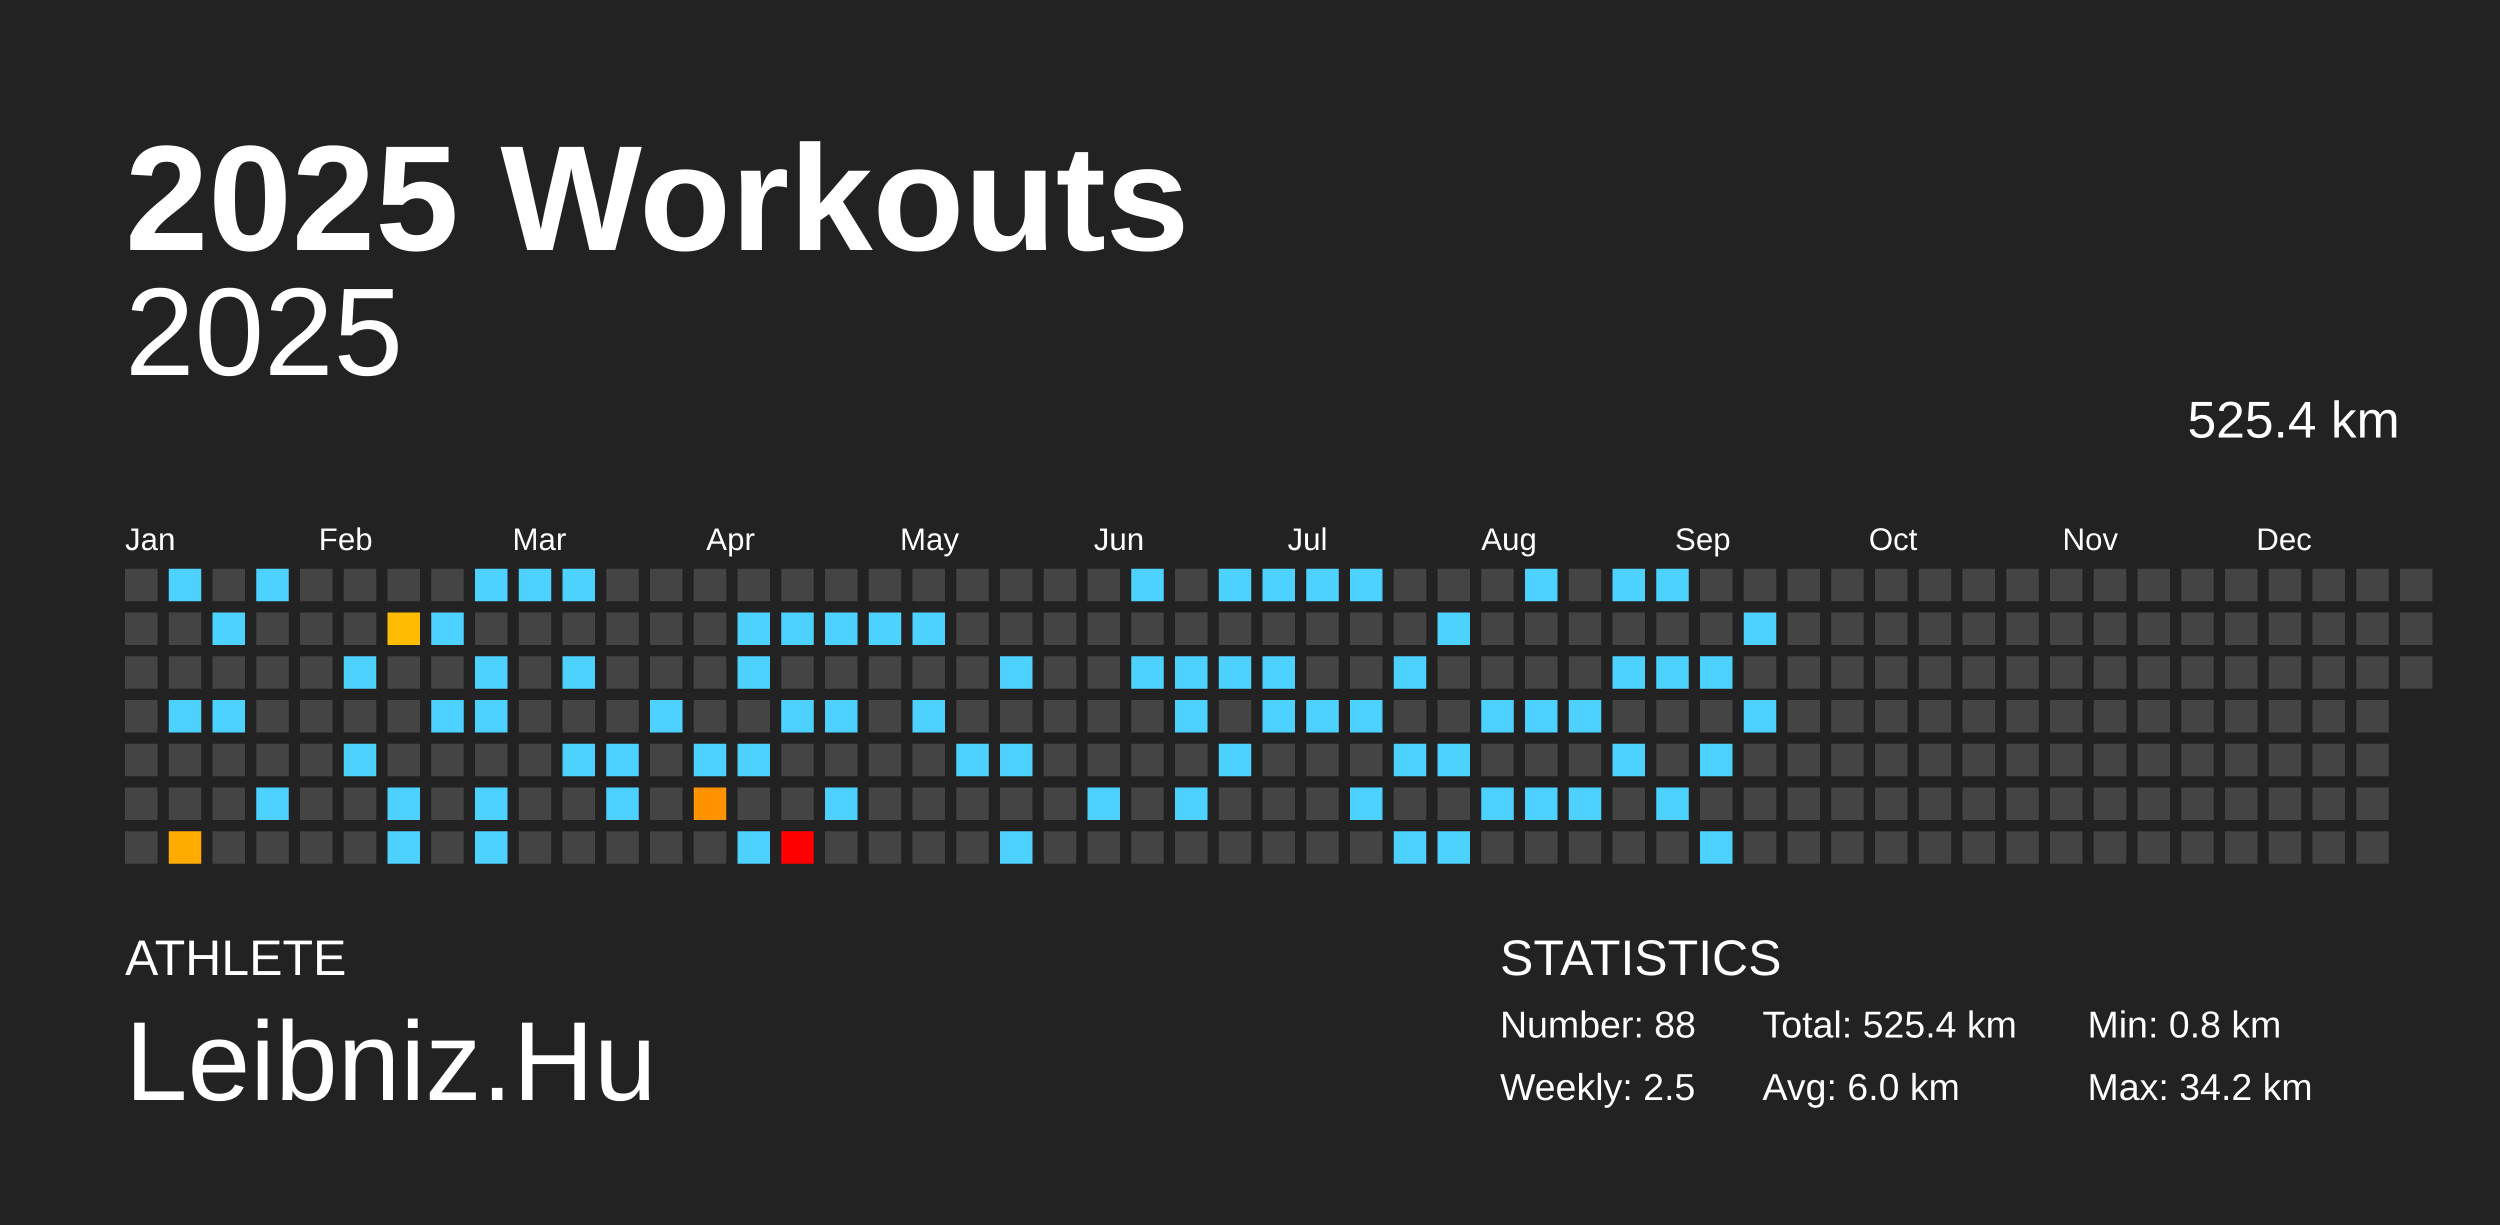
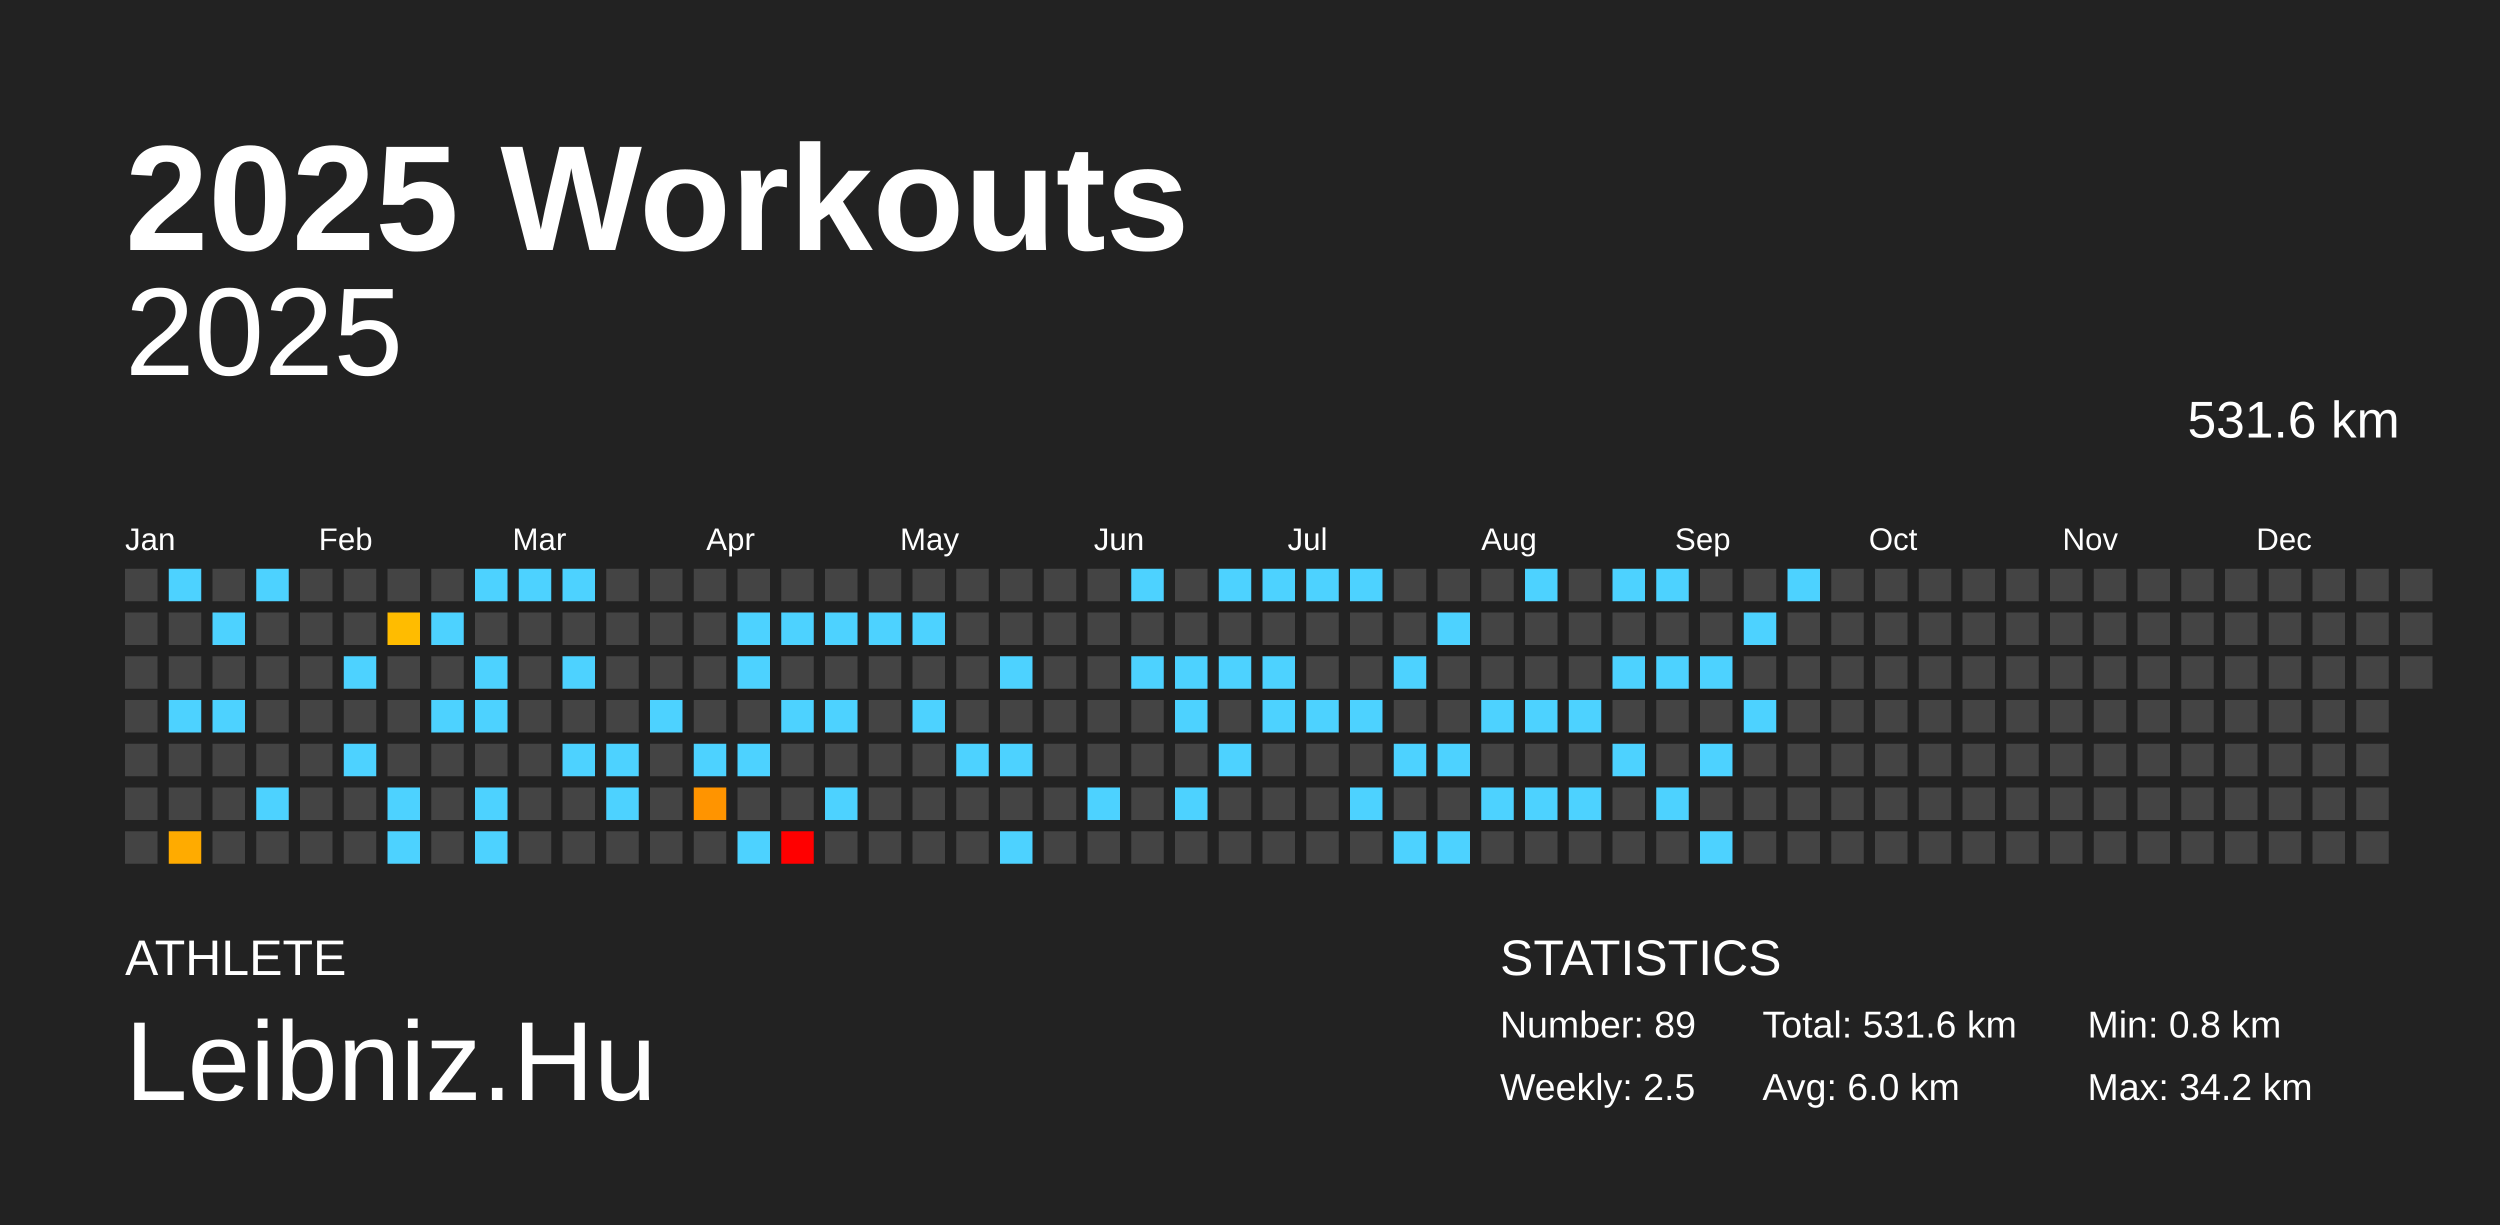
<svg xmlns="http://www.w3.org/2000/svg" baseProfile="full" height="98mm" version="1.1" viewBox="0,0,200,98" width="200mm">
  <defs />
  <rect fill="#222222" height="98" width="200" x="0" y="0" />
  <text fill="#FFFFFF" style="font-size:12px; font-family:Arial; font-weight:bold;" x="10" y="20">2025 Workouts</text>
  <text fill="#FFFFFF" style="font-size:4px; font-family:Arial" x="10" y="78">ATHLETE</text>
  <text fill="#FFFFFF" style="font-size:9px; font-family:Arial" x="10" y="88">Leibniz.Hu</text>
  <text fill="#FFFFFF" style="font-size:4px; font-family:Arial" x="120" y="78">STATISTICS</text>
-   <text fill="#FFFFFF" style="font-size:3px; font-family:Arial" x="120" y="83">Number: 88</text>
+   <text fill="#FFFFFF" style="font-size:3px; font-family:Arial" x="120" y="83">Number: 89</text>
  <text fill="#FFFFFF" style="font-size:3px; font-family:Arial" x="120" y="88">Weekly: 2.5</text>
-   <text fill="#FFFFFF" style="font-size:3px; font-family:Arial" x="141" y="83">Total: 525.4 km</text>
+   <text fill="#FFFFFF" style="font-size:3px; font-family:Arial" x="141" y="83">Total: 531.6 km</text>
  <text fill="#FFFFFF" style="font-size:3px; font-family:Arial" x="141" y="88">Avg: 6.0 km</text>
  <text fill="#FFFFFF" style="font-size:3px; font-family:Arial" x="167" y="83">Min: 0.8 km</text>
  <text fill="#FFFFFF" style="font-size:3px; font-family:Arial" x="167" y="88">Max: 34.2 km</text>
  <text alignment-baseline="hanging" fill="#FFFFFF" style="font-size:10.0px; font-family:Arial;" x="10" y="30">2025</text>
-   <text alignment-baseline="hanging" fill="#FFFFFF" style="font-size:4.125px; font-family:Arial;" x="175" y="35">525.4 km</text>
+   <text alignment-baseline="hanging" fill="#FFFFFF" style="font-size:4.125px; font-family:Arial;" x="175" y="35">531.6 km</text>
  <text fill="#FFFFFF" style="font-size:2.5px; font-family:Arial" x="10.0" y="44">Jan</text>
  <text fill="#FFFFFF" style="font-size:2.5px; font-family:Arial" x="25.5" y="44">Feb</text>
  <text fill="#FFFFFF" style="font-size:2.5px; font-family:Arial" x="41.0" y="44">Mar</text>
  <text fill="#FFFFFF" style="font-size:2.5px; font-family:Arial" x="56.5" y="44">Apr</text>
  <text fill="#FFFFFF" style="font-size:2.5px; font-family:Arial" x="72.0" y="44">May</text>
  <text fill="#FFFFFF" style="font-size:2.5px; font-family:Arial" x="87.5" y="44">Jun</text>
  <text fill="#FFFFFF" style="font-size:2.5px; font-family:Arial" x="103.0" y="44">Jul</text>
  <text fill="#FFFFFF" style="font-size:2.5px; font-family:Arial" x="118.5" y="44">Aug</text>
  <text fill="#FFFFFF" style="font-size:2.5px; font-family:Arial" x="134.0" y="44">Sep</text>
  <text fill="#FFFFFF" style="font-size:2.5px; font-family:Arial" x="149.5" y="44">Oct</text>
  <text fill="#FFFFFF" style="font-size:2.5px; font-family:Arial" x="165.0" y="44">Nov</text>
  <text fill="#FFFFFF" style="font-size:2.5px; font-family:Arial" x="180.5" y="44">Dec</text>
  <rect fill="#444444" height="2.6" width="2.6" x="10.0" y="45.5" />
  <rect fill="#444444" height="2.6" width="2.6" x="10.0" y="49.0" />
  <rect fill="#444444" height="2.6" width="2.6" x="10.0" y="52.5" />
  <rect fill="#444444" height="2.6" width="2.6" x="10.0" y="56.0" />
  <rect fill="#444444" height="2.6" width="2.6" x="10.0" y="59.5" />
  <rect fill="#444444" height="2.6" width="2.6" x="10.0" y="63.0" />
  <rect fill="#444444" height="2.6" width="2.6" x="10.0" y="66.5" />
  <rect fill="#4dd2ff" height="2.6" width="2.6" x="13.5" y="45.5" />
  <rect fill="#444444" height="2.6" width="2.6" x="13.5" y="49.0" />
  <rect fill="#444444" height="2.6" width="2.6" x="13.5" y="52.5" />
  <rect fill="#4dd2ff" height="2.6" width="2.6" x="13.5" y="56.0" />
  <rect fill="#444444" height="2.6" width="2.6" x="13.5" y="59.5" />
  <rect fill="#444444" height="2.6" width="2.6" x="13.5" y="63.0" />
  <rect fill="#ffab00" height="2.6" width="2.6" x="13.5" y="66.5" />
  <rect fill="#444444" height="2.6" width="2.6" x="17.0" y="45.5" />
  <rect fill="#4dd2ff" height="2.6" width="2.6" x="17.0" y="49.0" />
  <rect fill="#444444" height="2.6" width="2.6" x="17.0" y="52.5" />
  <rect fill="#4dd2ff" height="2.6" width="2.6" x="17.0" y="56.0" />
  <rect fill="#444444" height="2.6" width="2.6" x="17.0" y="59.5" />
  <rect fill="#444444" height="2.6" width="2.6" x="17.0" y="63.0" />
  <rect fill="#444444" height="2.6" width="2.6" x="17.0" y="66.5" />
  <rect fill="#4dd2ff" height="2.6" width="2.6" x="20.5" y="45.5" />
  <rect fill="#444444" height="2.6" width="2.6" x="20.5" y="49.0" />
  <rect fill="#444444" height="2.6" width="2.6" x="20.5" y="52.5" />
  <rect fill="#444444" height="2.6" width="2.6" x="20.5" y="56.0" />
  <rect fill="#444444" height="2.6" width="2.6" x="20.5" y="59.5" />
  <rect fill="#4dd2ff" height="2.6" width="2.6" x="20.5" y="63.0" />
  <rect fill="#444444" height="2.6" width="2.6" x="20.5" y="66.5" />
  <rect fill="#444444" height="2.6" width="2.6" x="24.0" y="45.5" />
  <rect fill="#444444" height="2.6" width="2.6" x="24.0" y="49.0" />
  <rect fill="#444444" height="2.6" width="2.6" x="24.0" y="52.5" />
  <rect fill="#444444" height="2.6" width="2.6" x="24.0" y="56.0" />
  <rect fill="#444444" height="2.6" width="2.6" x="24.0" y="59.5" />
  <rect fill="#444444" height="2.6" width="2.6" x="24.0" y="63.0" />
  <rect fill="#444444" height="2.6" width="2.6" x="24.0" y="66.5" />
  <rect fill="#444444" height="2.6" width="2.6" x="27.5" y="45.5" />
  <rect fill="#444444" height="2.6" width="2.6" x="27.5" y="49.0" />
  <rect fill="#4dd2ff" height="2.6" width="2.6" x="27.5" y="52.5" />
  <rect fill="#444444" height="2.6" width="2.6" x="27.5" y="56.0" />
  <rect fill="#4dd2ff" height="2.6" width="2.6" x="27.5" y="59.5" />
  <rect fill="#444444" height="2.6" width="2.6" x="27.5" y="63.0" />
  <rect fill="#444444" height="2.6" width="2.6" x="27.5" y="66.5" />
  <rect fill="#444444" height="2.6" width="2.6" x="31.0" y="45.5" />
  <rect fill="#ffbc00" height="2.6" width="2.6" x="31.0" y="49.0" />
  <rect fill="#444444" height="2.6" width="2.6" x="31.0" y="52.5" />
  <rect fill="#444444" height="2.6" width="2.6" x="31.0" y="56.0" />
  <rect fill="#444444" height="2.6" width="2.6" x="31.0" y="59.5" />
  <rect fill="#4dd2ff" height="2.6" width="2.6" x="31.0" y="63.0" />
  <rect fill="#4dd2ff" height="2.6" width="2.6" x="31.0" y="66.5" />
  <rect fill="#444444" height="2.6" width="2.6" x="34.5" y="45.5" />
  <rect fill="#4dd2ff" height="2.6" width="2.6" x="34.5" y="49.0" />
  <rect fill="#444444" height="2.6" width="2.6" x="34.5" y="52.5" />
  <rect fill="#4dd2ff" height="2.6" width="2.6" x="34.5" y="56.0" />
  <rect fill="#444444" height="2.6" width="2.6" x="34.5" y="59.5" />
  <rect fill="#444444" height="2.6" width="2.6" x="34.5" y="63.0" />
  <rect fill="#444444" height="2.6" width="2.6" x="34.5" y="66.5" />
  <rect fill="#4dd2ff" height="2.6" width="2.6" x="38.0" y="45.5" />
  <rect fill="#444444" height="2.6" width="2.6" x="38.0" y="49.0" />
  <rect fill="#4dd2ff" height="2.6" width="2.6" x="38.0" y="52.5" />
  <rect fill="#4dd2ff" height="2.6" width="2.6" x="38.0" y="56.0" />
  <rect fill="#444444" height="2.6" width="2.6" x="38.0" y="59.5" />
  <rect fill="#4dd2ff" height="2.6" width="2.6" x="38.0" y="63.0" />
  <rect fill="#4dd2ff" height="2.6" width="2.6" x="38.0" y="66.5" />
  <rect fill="#4dd2ff" height="2.6" width="2.6" x="41.5" y="45.5" />
  <rect fill="#444444" height="2.6" width="2.6" x="41.5" y="49.0" />
  <rect fill="#444444" height="2.6" width="2.6" x="41.5" y="52.5" />
  <rect fill="#444444" height="2.6" width="2.6" x="41.5" y="56.0" />
  <rect fill="#444444" height="2.6" width="2.6" x="41.5" y="59.5" />
  <rect fill="#444444" height="2.6" width="2.6" x="41.5" y="63.0" />
  <rect fill="#444444" height="2.6" width="2.6" x="41.5" y="66.5" />
  <rect fill="#4dd2ff" height="2.6" width="2.6" x="45.0" y="45.5" />
  <rect fill="#444444" height="2.6" width="2.6" x="45.0" y="49.0" />
  <rect fill="#4dd2ff" height="2.6" width="2.6" x="45.0" y="52.5" />
  <rect fill="#444444" height="2.6" width="2.6" x="45.0" y="56.0" />
  <rect fill="#4dd2ff" height="2.6" width="2.6" x="45.0" y="59.5" />
  <rect fill="#444444" height="2.6" width="2.6" x="45.0" y="63.0" />
  <rect fill="#444444" height="2.6" width="2.6" x="45.0" y="66.5" />
  <rect fill="#444444" height="2.6" width="2.6" x="48.5" y="45.5" />
  <rect fill="#444444" height="2.6" width="2.6" x="48.5" y="49.0" />
  <rect fill="#444444" height="2.6" width="2.6" x="48.5" y="52.5" />
  <rect fill="#444444" height="2.6" width="2.6" x="48.5" y="56.0" />
  <rect fill="#4dd2ff" height="2.6" width="2.6" x="48.5" y="59.5" />
  <rect fill="#4dd2ff" height="2.6" width="2.6" x="48.5" y="63.0" />
  <rect fill="#444444" height="2.6" width="2.6" x="48.5" y="66.5" />
  <rect fill="#444444" height="2.6" width="2.6" x="52.0" y="45.5" />
  <rect fill="#444444" height="2.6" width="2.6" x="52.0" y="49.0" />
  <rect fill="#444444" height="2.6" width="2.6" x="52.0" y="52.5" />
  <rect fill="#4dd2ff" height="2.6" width="2.6" x="52.0" y="56.0" />
  <rect fill="#444444" height="2.6" width="2.6" x="52.0" y="59.5" />
  <rect fill="#444444" height="2.6" width="2.6" x="52.0" y="63.0" />
  <rect fill="#444444" height="2.6" width="2.6" x="52.0" y="66.5" />
  <rect fill="#444444" height="2.6" width="2.6" x="55.5" y="45.5" />
  <rect fill="#444444" height="2.6" width="2.6" x="55.5" y="49.0" />
  <rect fill="#444444" height="2.6" width="2.6" x="55.5" y="52.5" />
  <rect fill="#444444" height="2.6" width="2.6" x="55.5" y="56.0" />
  <rect fill="#4dd2ff" height="2.6" width="2.6" x="55.5" y="59.5" />
  <rect fill="#ff9400" height="2.6" width="2.6" x="55.5" y="63.0" />
  <rect fill="#444444" height="2.6" width="2.6" x="55.5" y="66.5" />
  <rect fill="#444444" height="2.6" width="2.6" x="59.0" y="45.5" />
  <rect fill="#4dd2ff" height="2.6" width="2.6" x="59.0" y="49.0" />
  <rect fill="#4dd2ff" height="2.6" width="2.6" x="59.0" y="52.5" />
  <rect fill="#444444" height="2.6" width="2.6" x="59.0" y="56.0" />
  <rect fill="#4dd2ff" height="2.6" width="2.6" x="59.0" y="59.5" />
  <rect fill="#444444" height="2.6" width="2.6" x="59.0" y="63.0" />
  <rect fill="#4dd2ff" height="2.6" width="2.6" x="59.0" y="66.5" />
  <rect fill="#444444" height="2.6" width="2.6" x="62.5" y="45.5" />
  <rect fill="#4dd2ff" height="2.6" width="2.6" x="62.5" y="49.0" />
  <rect fill="#444444" height="2.6" width="2.6" x="62.5" y="52.5" />
  <rect fill="#4dd2ff" height="2.6" width="2.6" x="62.5" y="56.0" />
  <rect fill="#444444" height="2.6" width="2.6" x="62.5" y="59.5" />
  <rect fill="#444444" height="2.6" width="2.6" x="62.5" y="63.0" />
  <rect fill="red" height="2.6" width="2.6" x="62.5" y="66.5" />
  <rect fill="#444444" height="2.6" width="2.6" x="66.0" y="45.5" />
  <rect fill="#4dd2ff" height="2.6" width="2.6" x="66.0" y="49.0" />
  <rect fill="#444444" height="2.6" width="2.6" x="66.0" y="52.5" />
  <rect fill="#4dd2ff" height="2.6" width="2.6" x="66.0" y="56.0" />
  <rect fill="#444444" height="2.6" width="2.6" x="66.0" y="59.5" />
  <rect fill="#4dd2ff" height="2.6" width="2.6" x="66.0" y="63.0" />
  <rect fill="#444444" height="2.6" width="2.6" x="66.0" y="66.5" />
  <rect fill="#444444" height="2.6" width="2.6" x="69.5" y="45.5" />
  <rect fill="#4dd2ff" height="2.6" width="2.6" x="69.5" y="49.0" />
  <rect fill="#444444" height="2.6" width="2.6" x="69.5" y="52.5" />
  <rect fill="#444444" height="2.6" width="2.6" x="69.5" y="56.0" />
  <rect fill="#444444" height="2.6" width="2.6" x="69.5" y="59.5" />
  <rect fill="#444444" height="2.6" width="2.6" x="69.5" y="63.0" />
  <rect fill="#444444" height="2.6" width="2.6" x="69.5" y="66.5" />
  <rect fill="#444444" height="2.6" width="2.6" x="73.0" y="45.5" />
  <rect fill="#4dd2ff" height="2.6" width="2.6" x="73.0" y="49.0" />
  <rect fill="#444444" height="2.6" width="2.6" x="73.0" y="52.5" />
  <rect fill="#4dd2ff" height="2.6" width="2.6" x="73.0" y="56.0" />
  <rect fill="#444444" height="2.6" width="2.6" x="73.0" y="59.5" />
  <rect fill="#444444" height="2.6" width="2.6" x="73.0" y="63.0" />
  <rect fill="#444444" height="2.6" width="2.6" x="73.0" y="66.5" />
  <rect fill="#444444" height="2.6" width="2.6" x="76.5" y="45.5" />
  <rect fill="#444444" height="2.6" width="2.6" x="76.5" y="49.0" />
  <rect fill="#444444" height="2.6" width="2.6" x="76.5" y="52.5" />
  <rect fill="#444444" height="2.6" width="2.6" x="76.5" y="56.0" />
  <rect fill="#4dd2ff" height="2.6" width="2.6" x="76.5" y="59.5" />
  <rect fill="#444444" height="2.6" width="2.6" x="76.5" y="63.0" />
  <rect fill="#444444" height="2.6" width="2.6" x="76.5" y="66.5" />
  <rect fill="#444444" height="2.6" width="2.6" x="80.0" y="45.5" />
  <rect fill="#444444" height="2.6" width="2.6" x="80.0" y="49.0" />
  <rect fill="#4dd2ff" height="2.6" width="2.6" x="80.0" y="52.5" />
  <rect fill="#444444" height="2.6" width="2.6" x="80.0" y="56.0" />
  <rect fill="#4dd2ff" height="2.6" width="2.6" x="80.0" y="59.5" />
  <rect fill="#444444" height="2.6" width="2.6" x="80.0" y="63.0" />
  <rect fill="#4dd2ff" height="2.6" width="2.6" x="80.0" y="66.5" />
  <rect fill="#444444" height="2.6" width="2.6" x="83.5" y="45.5" />
  <rect fill="#444444" height="2.6" width="2.6" x="83.5" y="49.0" />
  <rect fill="#444444" height="2.6" width="2.6" x="83.5" y="52.5" />
  <rect fill="#444444" height="2.6" width="2.6" x="83.5" y="56.0" />
  <rect fill="#444444" height="2.6" width="2.6" x="83.5" y="59.5" />
  <rect fill="#444444" height="2.6" width="2.6" x="83.5" y="63.0" />
  <rect fill="#444444" height="2.6" width="2.6" x="83.5" y="66.5" />
  <rect fill="#444444" height="2.6" width="2.6" x="87.0" y="45.5" />
  <rect fill="#444444" height="2.6" width="2.6" x="87.0" y="49.0" />
  <rect fill="#444444" height="2.6" width="2.6" x="87.0" y="52.5" />
  <rect fill="#444444" height="2.6" width="2.6" x="87.0" y="56.0" />
  <rect fill="#444444" height="2.6" width="2.6" x="87.0" y="59.5" />
  <rect fill="#4dd2ff" height="2.6" width="2.6" x="87.0" y="63.0" />
  <rect fill="#444444" height="2.6" width="2.6" x="87.0" y="66.5" />
  <rect fill="#4dd2ff" height="2.6" width="2.6" x="90.5" y="45.5" />
  <rect fill="#444444" height="2.6" width="2.6" x="90.5" y="49.0" />
  <rect fill="#4dd2ff" height="2.6" width="2.6" x="90.5" y="52.5" />
  <rect fill="#444444" height="2.6" width="2.6" x="90.5" y="56.0" />
  <rect fill="#444444" height="2.6" width="2.6" x="90.5" y="59.5" />
  <rect fill="#444444" height="2.6" width="2.6" x="90.5" y="63.0" />
  <rect fill="#444444" height="2.6" width="2.6" x="90.5" y="66.5" />
  <rect fill="#444444" height="2.6" width="2.6" x="94.0" y="45.5" />
  <rect fill="#444444" height="2.6" width="2.6" x="94.0" y="49.0" />
  <rect fill="#4dd2ff" height="2.6" width="2.6" x="94.0" y="52.5" />
  <rect fill="#4dd2ff" height="2.6" width="2.6" x="94.0" y="56.0" />
  <rect fill="#444444" height="2.6" width="2.6" x="94.0" y="59.5" />
  <rect fill="#4dd2ff" height="2.6" width="2.6" x="94.0" y="63.0" />
  <rect fill="#444444" height="2.6" width="2.6" x="94.0" y="66.5" />
  <rect fill="#4dd2ff" height="2.6" width="2.6" x="97.5" y="45.5" />
  <rect fill="#444444" height="2.6" width="2.6" x="97.5" y="49.0" />
  <rect fill="#4dd2ff" height="2.6" width="2.6" x="97.5" y="52.5" />
  <rect fill="#444444" height="2.6" width="2.6" x="97.5" y="56.0" />
  <rect fill="#4dd2ff" height="2.6" width="2.6" x="97.5" y="59.5" />
  <rect fill="#444444" height="2.6" width="2.6" x="97.5" y="63.0" />
  <rect fill="#444444" height="2.6" width="2.6" x="97.5" y="66.5" />
  <rect fill="#4dd2ff" height="2.6" width="2.6" x="101.0" y="45.5" />
  <rect fill="#444444" height="2.6" width="2.6" x="101.0" y="49.0" />
  <rect fill="#4dd2ff" height="2.6" width="2.6" x="101.0" y="52.5" />
  <rect fill="#4dd2ff" height="2.6" width="2.6" x="101.0" y="56.0" />
  <rect fill="#444444" height="2.6" width="2.6" x="101.0" y="59.5" />
  <rect fill="#444444" height="2.6" width="2.6" x="101.0" y="63.0" />
  <rect fill="#444444" height="2.6" width="2.6" x="101.0" y="66.5" />
  <rect fill="#4dd2ff" height="2.6" width="2.6" x="104.5" y="45.5" />
  <rect fill="#444444" height="2.6" width="2.6" x="104.5" y="49.0" />
  <rect fill="#444444" height="2.6" width="2.6" x="104.5" y="52.5" />
  <rect fill="#4dd2ff" height="2.6" width="2.6" x="104.5" y="56.0" />
  <rect fill="#444444" height="2.6" width="2.6" x="104.5" y="59.5" />
  <rect fill="#444444" height="2.6" width="2.6" x="104.5" y="63.0" />
  <rect fill="#444444" height="2.6" width="2.6" x="104.5" y="66.5" />
  <rect fill="#4dd2ff" height="2.6" width="2.6" x="108.0" y="45.5" />
  <rect fill="#444444" height="2.6" width="2.6" x="108.0" y="49.0" />
  <rect fill="#444444" height="2.6" width="2.6" x="108.0" y="52.5" />
  <rect fill="#4dd2ff" height="2.6" width="2.6" x="108.0" y="56.0" />
  <rect fill="#444444" height="2.6" width="2.6" x="108.0" y="59.5" />
  <rect fill="#4dd2ff" height="2.6" width="2.6" x="108.0" y="63.0" />
  <rect fill="#444444" height="2.6" width="2.6" x="108.0" y="66.5" />
  <rect fill="#444444" height="2.6" width="2.6" x="111.5" y="45.5" />
  <rect fill="#444444" height="2.6" width="2.6" x="111.5" y="49.0" />
  <rect fill="#4dd2ff" height="2.6" width="2.6" x="111.5" y="52.5" />
  <rect fill="#444444" height="2.6" width="2.6" x="111.5" y="56.0" />
  <rect fill="#4dd2ff" height="2.6" width="2.6" x="111.5" y="59.5" />
  <rect fill="#444444" height="2.6" width="2.6" x="111.5" y="63.0" />
  <rect fill="#4dd2ff" height="2.6" width="2.6" x="111.5" y="66.5" />
  <rect fill="#444444" height="2.6" width="2.6" x="115.0" y="45.5" />
  <rect fill="#4dd2ff" height="2.6" width="2.6" x="115.0" y="49.0" />
  <rect fill="#444444" height="2.6" width="2.6" x="115.0" y="52.5" />
  <rect fill="#444444" height="2.6" width="2.6" x="115.0" y="56.0" />
  <rect fill="#4dd2ff" height="2.6" width="2.6" x="115.0" y="59.5" />
  <rect fill="#444444" height="2.6" width="2.6" x="115.0" y="63.0" />
  <rect fill="#4dd2ff" height="2.6" width="2.6" x="115.0" y="66.5" />
  <rect fill="#444444" height="2.6" width="2.6" x="118.5" y="45.5" />
  <rect fill="#444444" height="2.6" width="2.6" x="118.5" y="49.0" />
  <rect fill="#444444" height="2.6" width="2.6" x="118.5" y="52.5" />
  <rect fill="#4dd2ff" height="2.6" width="2.6" x="118.5" y="56.0" />
  <rect fill="#444444" height="2.6" width="2.6" x="118.5" y="59.5" />
  <rect fill="#4dd2ff" height="2.6" width="2.6" x="118.5" y="63.0" />
  <rect fill="#444444" height="2.6" width="2.6" x="118.5" y="66.5" />
  <rect fill="#4dd2ff" height="2.6" width="2.6" x="122.0" y="45.5" />
  <rect fill="#444444" height="2.6" width="2.6" x="122.0" y="49.0" />
  <rect fill="#444444" height="2.6" width="2.6" x="122.0" y="52.5" />
  <rect fill="#4dd2ff" height="2.6" width="2.6" x="122.0" y="56.0" />
  <rect fill="#444444" height="2.6" width="2.6" x="122.0" y="59.5" />
  <rect fill="#4dd2ff" height="2.6" width="2.6" x="122.0" y="63.0" />
  <rect fill="#444444" height="2.6" width="2.6" x="122.0" y="66.5" />
  <rect fill="#444444" height="2.6" width="2.6" x="125.5" y="45.5" />
  <rect fill="#444444" height="2.6" width="2.6" x="125.5" y="49.0" />
  <rect fill="#444444" height="2.6" width="2.6" x="125.5" y="52.5" />
  <rect fill="#4dd2ff" height="2.6" width="2.6" x="125.5" y="56.0" />
  <rect fill="#444444" height="2.6" width="2.6" x="125.5" y="59.5" />
  <rect fill="#4dd2ff" height="2.6" width="2.6" x="125.5" y="63.0" />
  <rect fill="#444444" height="2.6" width="2.6" x="125.5" y="66.5" />
  <rect fill="#4dd2ff" height="2.6" width="2.6" x="129.0" y="45.5" />
  <rect fill="#444444" height="2.6" width="2.6" x="129.0" y="49.0" />
  <rect fill="#4dd2ff" height="2.6" width="2.6" x="129.0" y="52.5" />
  <rect fill="#444444" height="2.6" width="2.6" x="129.0" y="56.0" />
  <rect fill="#4dd2ff" height="2.6" width="2.6" x="129.0" y="59.5" />
  <rect fill="#444444" height="2.6" width="2.6" x="129.0" y="63.0" />
  <rect fill="#444444" height="2.6" width="2.6" x="129.0" y="66.5" />
  <rect fill="#4dd2ff" height="2.6" width="2.6" x="132.5" y="45.5" />
  <rect fill="#444444" height="2.6" width="2.6" x="132.5" y="49.0" />
  <rect fill="#4dd2ff" height="2.6" width="2.6" x="132.5" y="52.5" />
  <rect fill="#444444" height="2.6" width="2.6" x="132.5" y="56.0" />
  <rect fill="#444444" height="2.6" width="2.6" x="132.5" y="59.5" />
  <rect fill="#4dd2ff" height="2.6" width="2.6" x="132.5" y="63.0" />
  <rect fill="#444444" height="2.6" width="2.6" x="132.5" y="66.5" />
  <rect fill="#444444" height="2.6" width="2.6" x="136.0" y="45.5" />
  <rect fill="#444444" height="2.6" width="2.6" x="136.0" y="49.0" />
  <rect fill="#4dd2ff" height="2.6" width="2.6" x="136.0" y="52.5" />
  <rect fill="#444444" height="2.6" width="2.6" x="136.0" y="56.0" />
  <rect fill="#4dd2ff" height="2.6" width="2.6" x="136.0" y="59.5" />
  <rect fill="#444444" height="2.6" width="2.6" x="136.0" y="63.0" />
  <rect fill="#4dd2ff" height="2.6" width="2.6" x="136.0" y="66.5" />
  <rect fill="#444444" height="2.6" width="2.6" x="139.5" y="45.5" />
  <rect fill="#4dd2ff" height="2.6" width="2.6" x="139.5" y="49.0" />
  <rect fill="#444444" height="2.6" width="2.6" x="139.5" y="52.5" />
  <rect fill="#4dd2ff" height="2.6" width="2.6" x="139.5" y="56.0" />
  <rect fill="#444444" height="2.6" width="2.6" x="139.5" y="59.5" />
  <rect fill="#444444" height="2.6" width="2.6" x="139.5" y="63.0" />
  <rect fill="#444444" height="2.6" width="2.6" x="139.5" y="66.5" />
-   <rect fill="#444444" height="2.6" width="2.6" x="143.0" y="45.5" />
+   <rect fill="#4dd2ff" height="2.6" width="2.6" x="143.0" y="45.5" />
  <rect fill="#444444" height="2.6" width="2.6" x="143.0" y="49.0" />
  <rect fill="#444444" height="2.6" width="2.6" x="143.0" y="52.5" />
  <rect fill="#444444" height="2.6" width="2.6" x="143.0" y="56.0" />
  <rect fill="#444444" height="2.6" width="2.6" x="143.0" y="59.5" />
  <rect fill="#444444" height="2.6" width="2.6" x="143.0" y="63.0" />
  <rect fill="#444444" height="2.6" width="2.6" x="143.0" y="66.5" />
  <rect fill="#444444" height="2.6" width="2.6" x="146.5" y="45.5" />
  <rect fill="#444444" height="2.6" width="2.6" x="146.5" y="49.0" />
  <rect fill="#444444" height="2.6" width="2.6" x="146.5" y="52.5" />
  <rect fill="#444444" height="2.6" width="2.6" x="146.5" y="56.0" />
  <rect fill="#444444" height="2.6" width="2.6" x="146.5" y="59.5" />
  <rect fill="#444444" height="2.6" width="2.6" x="146.5" y="63.0" />
  <rect fill="#444444" height="2.6" width="2.6" x="146.5" y="66.5" />
  <rect fill="#444444" height="2.6" width="2.6" x="150.0" y="45.5" />
  <rect fill="#444444" height="2.6" width="2.6" x="150.0" y="49.0" />
  <rect fill="#444444" height="2.6" width="2.6" x="150.0" y="52.5" />
  <rect fill="#444444" height="2.6" width="2.6" x="150.0" y="56.0" />
  <rect fill="#444444" height="2.6" width="2.6" x="150.0" y="59.5" />
  <rect fill="#444444" height="2.6" width="2.6" x="150.0" y="63.0" />
  <rect fill="#444444" height="2.6" width="2.6" x="150.0" y="66.5" />
  <rect fill="#444444" height="2.6" width="2.6" x="153.5" y="45.5" />
  <rect fill="#444444" height="2.6" width="2.6" x="153.5" y="49.0" />
  <rect fill="#444444" height="2.6" width="2.6" x="153.5" y="52.5" />
  <rect fill="#444444" height="2.6" width="2.6" x="153.5" y="56.0" />
  <rect fill="#444444" height="2.6" width="2.6" x="153.5" y="59.5" />
  <rect fill="#444444" height="2.6" width="2.6" x="153.5" y="63.0" />
  <rect fill="#444444" height="2.6" width="2.6" x="153.5" y="66.5" />
  <rect fill="#444444" height="2.6" width="2.6" x="157.0" y="45.5" />
  <rect fill="#444444" height="2.6" width="2.6" x="157.0" y="49.0" />
  <rect fill="#444444" height="2.6" width="2.6" x="157.0" y="52.5" />
  <rect fill="#444444" height="2.6" width="2.6" x="157.0" y="56.0" />
  <rect fill="#444444" height="2.6" width="2.6" x="157.0" y="59.5" />
  <rect fill="#444444" height="2.6" width="2.6" x="157.0" y="63.0" />
  <rect fill="#444444" height="2.6" width="2.6" x="157.0" y="66.5" />
  <rect fill="#444444" height="2.6" width="2.6" x="160.5" y="45.5" />
  <rect fill="#444444" height="2.6" width="2.6" x="160.5" y="49.0" />
  <rect fill="#444444" height="2.6" width="2.6" x="160.5" y="52.5" />
  <rect fill="#444444" height="2.6" width="2.6" x="160.5" y="56.0" />
  <rect fill="#444444" height="2.6" width="2.6" x="160.5" y="59.5" />
  <rect fill="#444444" height="2.6" width="2.6" x="160.5" y="63.0" />
  <rect fill="#444444" height="2.6" width="2.6" x="160.5" y="66.5" />
  <rect fill="#444444" height="2.6" width="2.6" x="164.0" y="45.5" />
  <rect fill="#444444" height="2.6" width="2.6" x="164.0" y="49.0" />
  <rect fill="#444444" height="2.6" width="2.6" x="164.0" y="52.5" />
  <rect fill="#444444" height="2.6" width="2.6" x="164.0" y="56.0" />
  <rect fill="#444444" height="2.6" width="2.6" x="164.0" y="59.5" />
  <rect fill="#444444" height="2.6" width="2.6" x="164.0" y="63.0" />
  <rect fill="#444444" height="2.6" width="2.6" x="164.0" y="66.5" />
  <rect fill="#444444" height="2.6" width="2.6" x="167.5" y="45.5" />
  <rect fill="#444444" height="2.6" width="2.6" x="167.5" y="49.0" />
  <rect fill="#444444" height="2.6" width="2.6" x="167.5" y="52.5" />
  <rect fill="#444444" height="2.6" width="2.6" x="167.5" y="56.0" />
  <rect fill="#444444" height="2.6" width="2.6" x="167.5" y="59.5" />
  <rect fill="#444444" height="2.6" width="2.6" x="167.5" y="63.0" />
  <rect fill="#444444" height="2.6" width="2.6" x="167.5" y="66.5" />
  <rect fill="#444444" height="2.6" width="2.6" x="171.0" y="45.5" />
  <rect fill="#444444" height="2.6" width="2.6" x="171.0" y="49.0" />
  <rect fill="#444444" height="2.6" width="2.6" x="171.0" y="52.5" />
  <rect fill="#444444" height="2.6" width="2.6" x="171.0" y="56.0" />
  <rect fill="#444444" height="2.6" width="2.6" x="171.0" y="59.5" />
  <rect fill="#444444" height="2.6" width="2.6" x="171.0" y="63.0" />
  <rect fill="#444444" height="2.6" width="2.6" x="171.0" y="66.5" />
  <rect fill="#444444" height="2.6" width="2.6" x="174.5" y="45.5" />
  <rect fill="#444444" height="2.6" width="2.6" x="174.5" y="49.0" />
  <rect fill="#444444" height="2.6" width="2.6" x="174.5" y="52.5" />
  <rect fill="#444444" height="2.6" width="2.6" x="174.5" y="56.0" />
  <rect fill="#444444" height="2.6" width="2.6" x="174.5" y="59.5" />
  <rect fill="#444444" height="2.6" width="2.6" x="174.5" y="63.0" />
  <rect fill="#444444" height="2.6" width="2.6" x="174.5" y="66.5" />
  <rect fill="#444444" height="2.6" width="2.6" x="178.0" y="45.5" />
  <rect fill="#444444" height="2.6" width="2.6" x="178.0" y="49.0" />
  <rect fill="#444444" height="2.6" width="2.6" x="178.0" y="52.5" />
  <rect fill="#444444" height="2.6" width="2.6" x="178.0" y="56.0" />
  <rect fill="#444444" height="2.6" width="2.6" x="178.0" y="59.5" />
  <rect fill="#444444" height="2.6" width="2.6" x="178.0" y="63.0" />
  <rect fill="#444444" height="2.6" width="2.6" x="178.0" y="66.5" />
  <rect fill="#444444" height="2.6" width="2.6" x="181.5" y="45.5" />
  <rect fill="#444444" height="2.6" width="2.6" x="181.5" y="49.0" />
  <rect fill="#444444" height="2.6" width="2.6" x="181.5" y="52.5" />
  <rect fill="#444444" height="2.6" width="2.6" x="181.5" y="56.0" />
  <rect fill="#444444" height="2.6" width="2.6" x="181.5" y="59.5" />
  <rect fill="#444444" height="2.6" width="2.6" x="181.5" y="63.0" />
  <rect fill="#444444" height="2.6" width="2.6" x="181.5" y="66.5" />
  <rect fill="#444444" height="2.6" width="2.6" x="185.0" y="45.5" />
  <rect fill="#444444" height="2.6" width="2.6" x="185.0" y="49.0" />
  <rect fill="#444444" height="2.6" width="2.6" x="185.0" y="52.5" />
  <rect fill="#444444" height="2.6" width="2.6" x="185.0" y="56.0" />
  <rect fill="#444444" height="2.6" width="2.6" x="185.0" y="59.5" />
  <rect fill="#444444" height="2.6" width="2.6" x="185.0" y="63.0" />
  <rect fill="#444444" height="2.6" width="2.6" x="185.0" y="66.5" />
  <rect fill="#444444" height="2.6" width="2.6" x="188.5" y="45.5" />
  <rect fill="#444444" height="2.6" width="2.6" x="188.5" y="49.0" />
  <rect fill="#444444" height="2.6" width="2.6" x="188.5" y="52.5" />
  <rect fill="#444444" height="2.6" width="2.6" x="188.5" y="56.0" />
  <rect fill="#444444" height="2.6" width="2.6" x="188.5" y="59.5" />
  <rect fill="#444444" height="2.6" width="2.6" x="188.5" y="63.0" />
  <rect fill="#444444" height="2.6" width="2.6" x="188.5" y="66.5" />
  <rect fill="#444444" height="2.6" width="2.6" x="192.0" y="45.5" />
  <rect fill="#444444" height="2.6" width="2.6" x="192.0" y="49.0" />
  <rect fill="#444444" height="2.6" width="2.6" x="192.0" y="52.5" />
</svg>
